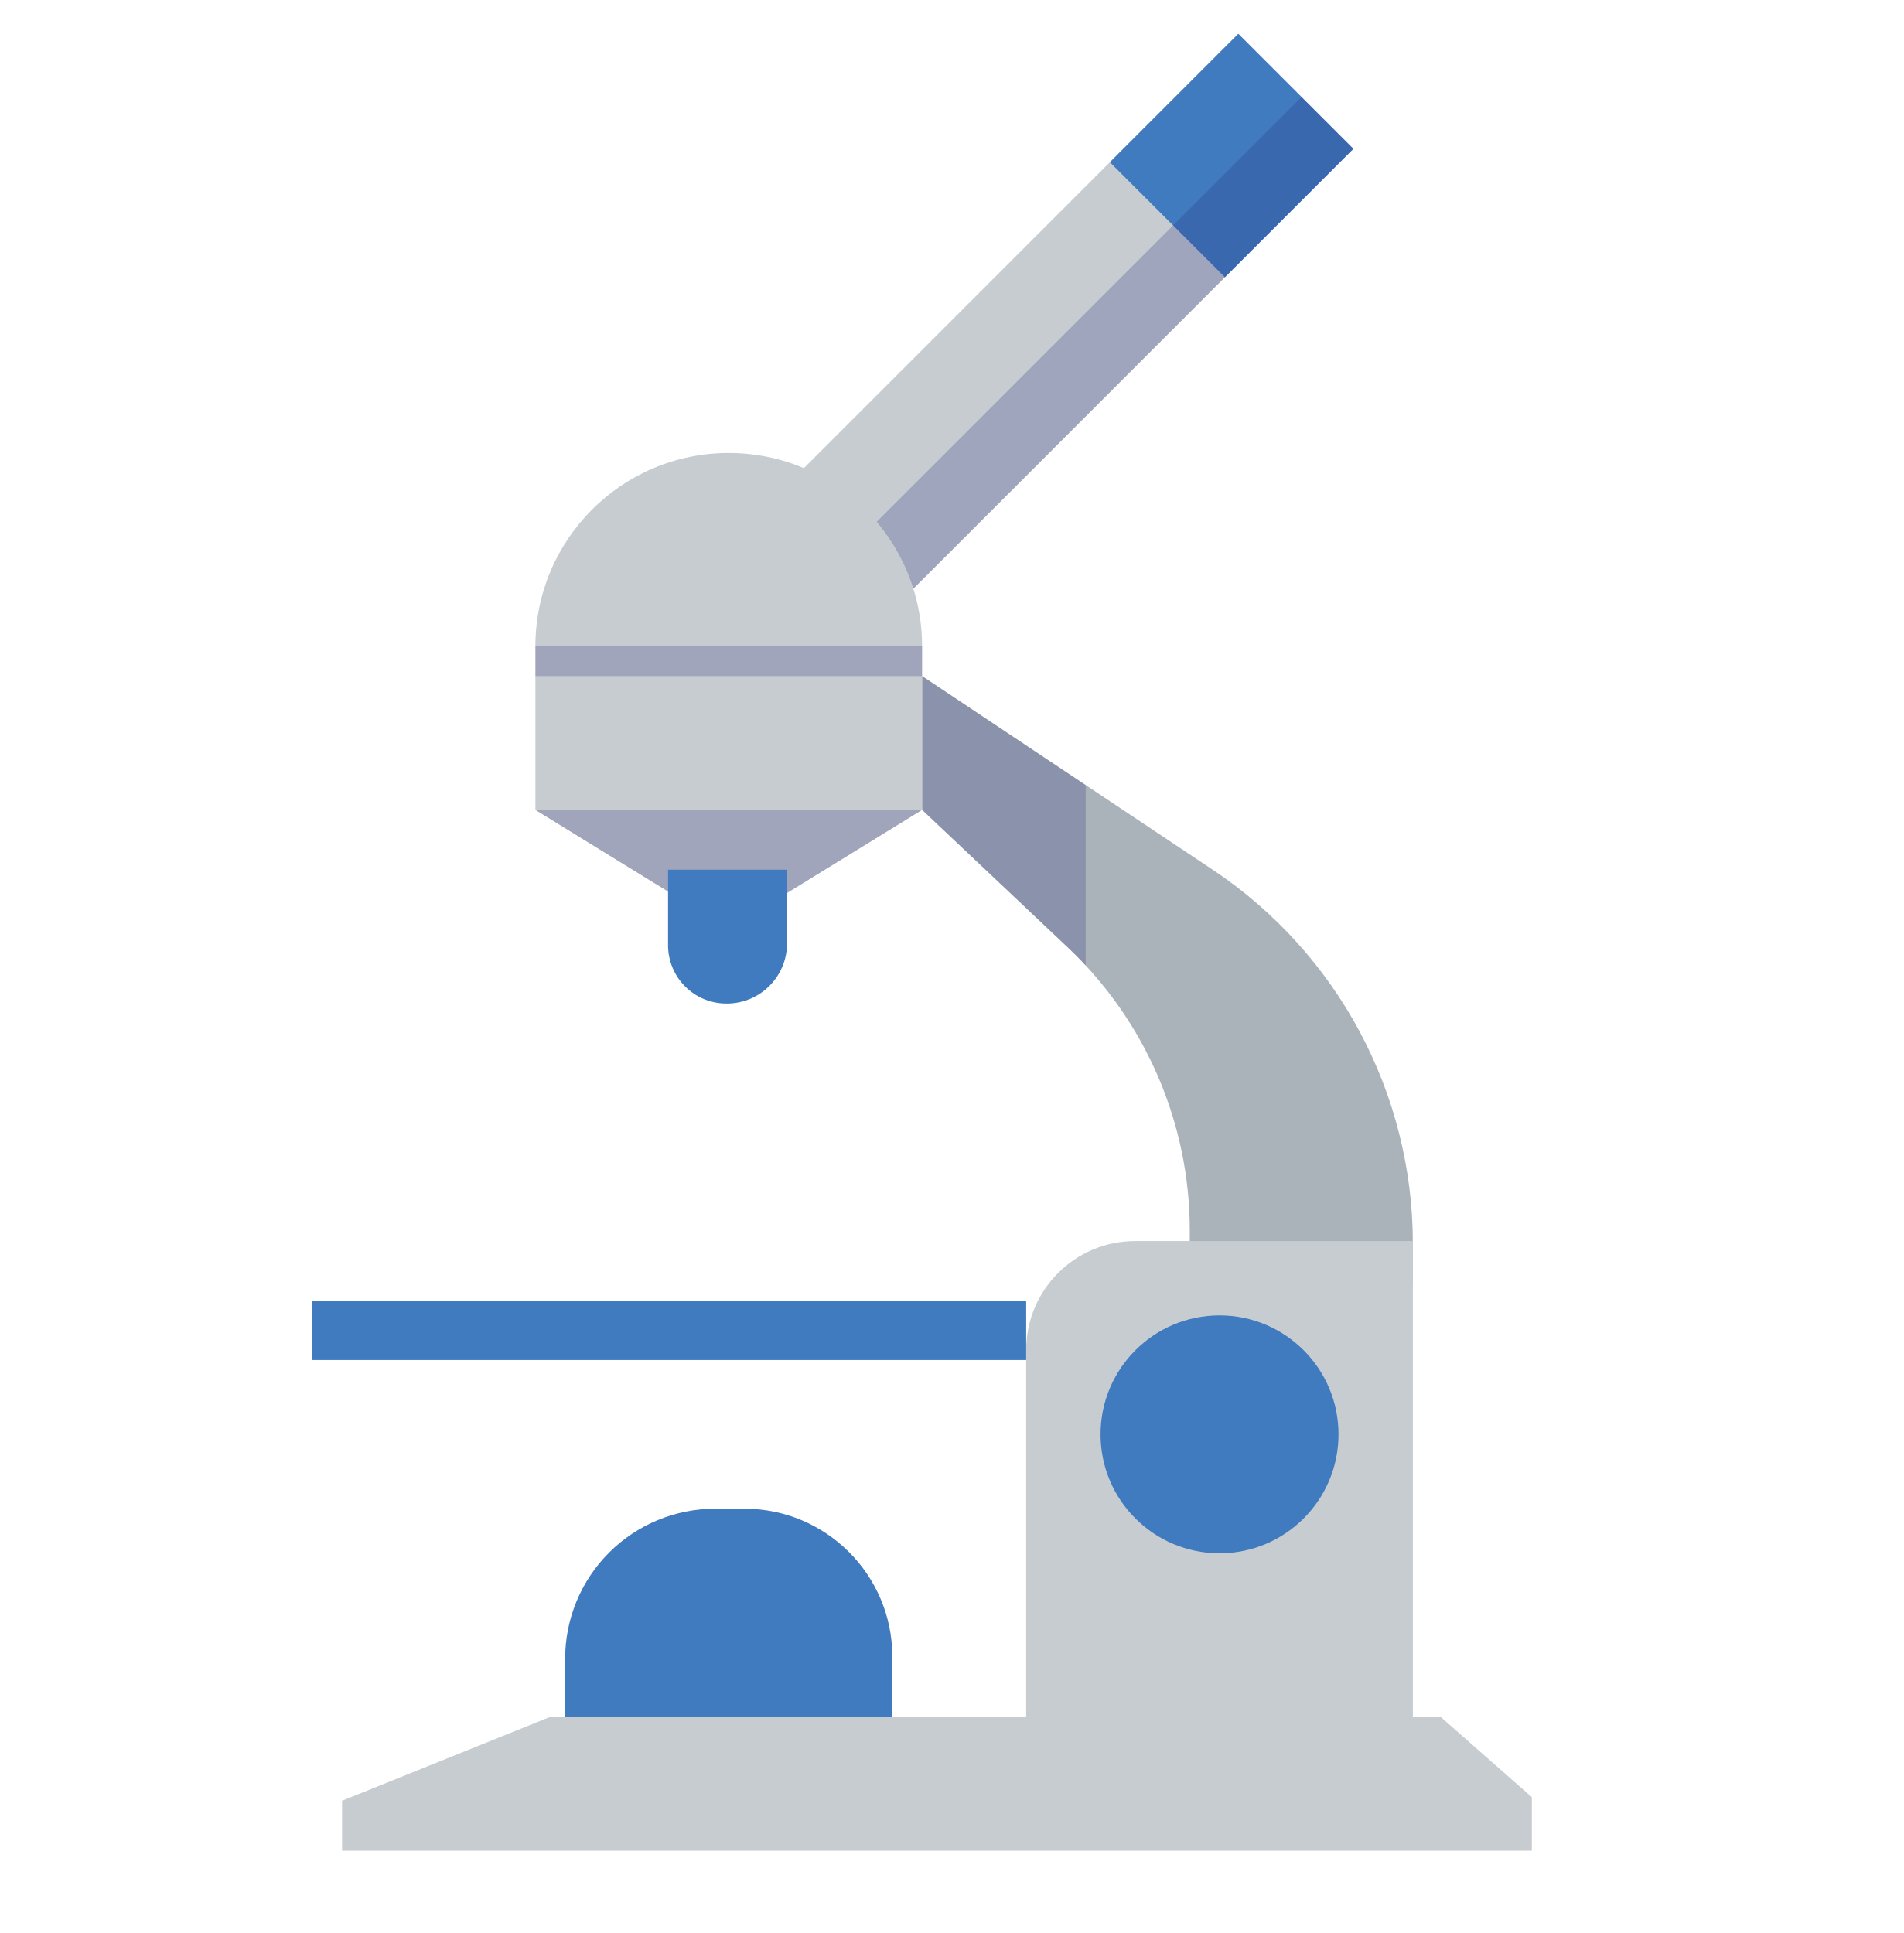
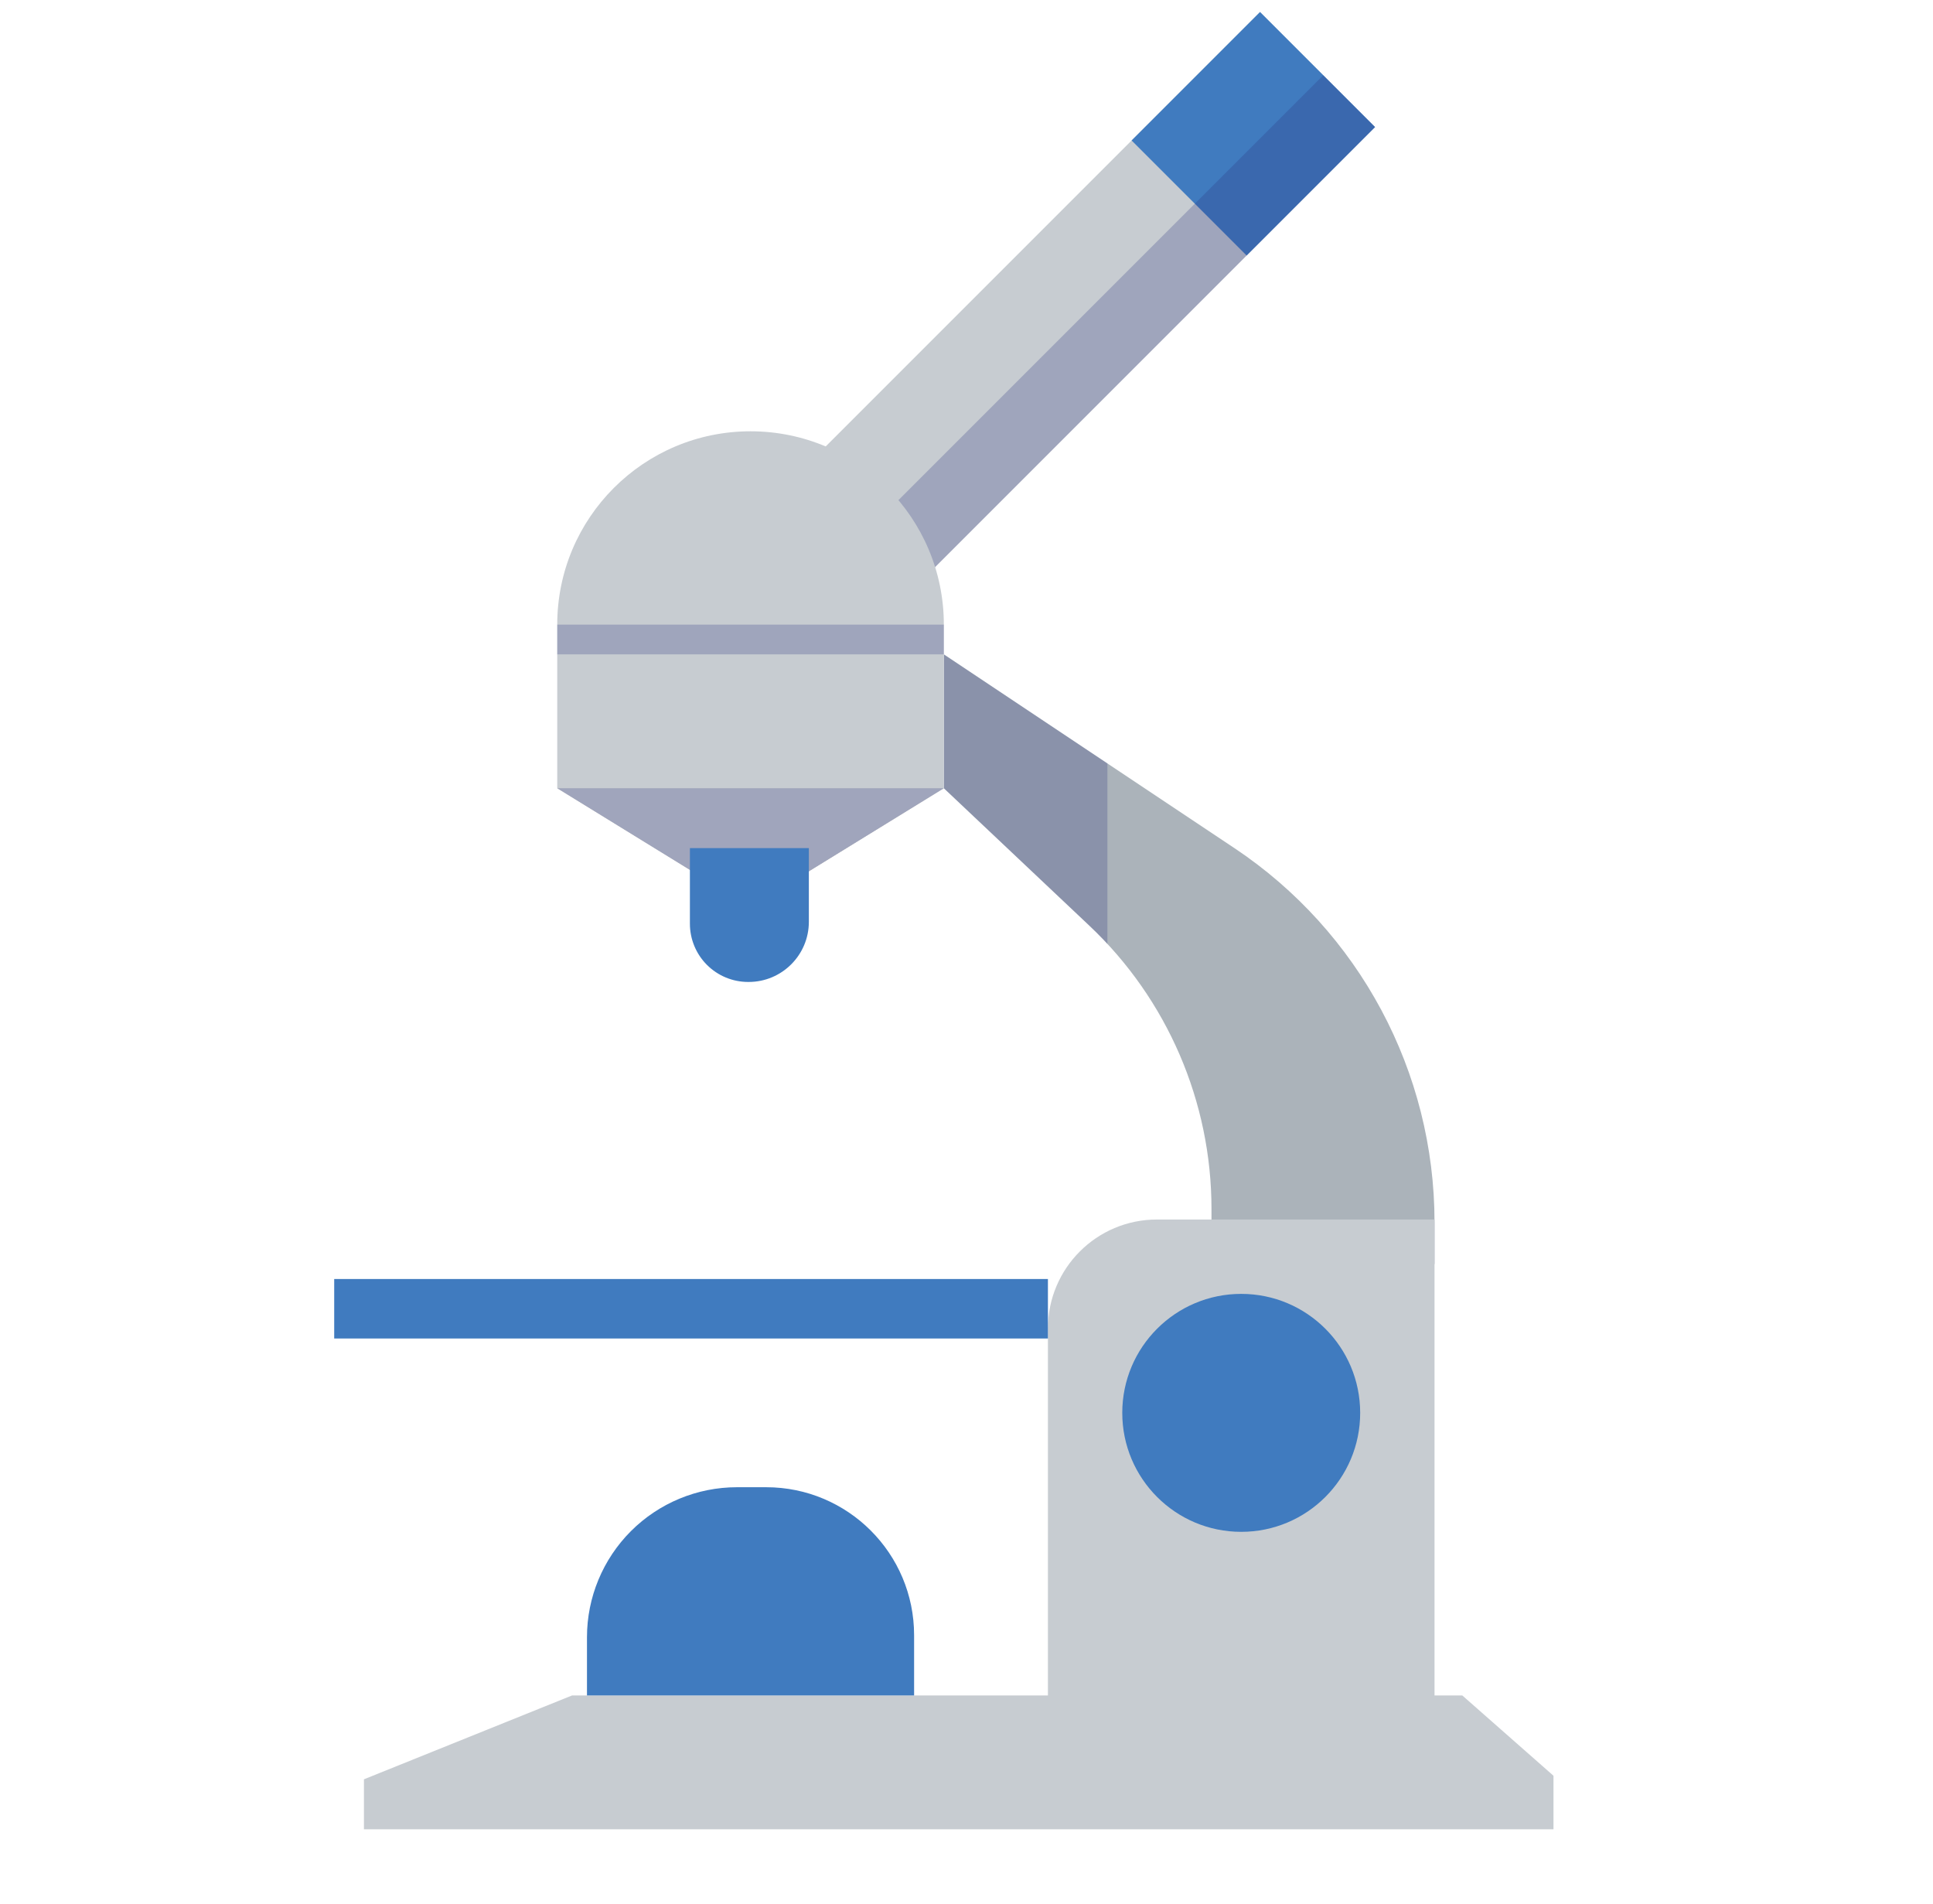
- <svg xmlns="http://www.w3.org/2000/svg" width="100%" height="100%" viewBox="0 0 64 65" version="1.1" xml:space="preserve" style="fill-rule:evenodd;clip-rule:evenodd;stroke-linejoin:round;stroke-miterlimit:1.414;">
-   <rect id="Lab-muted" x="0" y="0.732" width="64" height="64" style="fill:none;" />
-   <path d="M51.5,60.432L48.433,57.732L18.5,57.732L11.5,60.552L11.5,62.232L51.5,62.232L51.5,60.432Z" style="fill:#c7ccd1;" />
-   <path d="M31,22.732C31,22.732 36.205,26.202 40.768,29.244C44.974,32.048 47.5,36.768 47.5,41.822C47.5,42.671 47.5,43.232 47.5,43.232L40,43.232C40,43.232 40,42.444 40,41.378C40,37.774 38.515,34.33 35.895,31.855C33.522,29.614 31,27.232 31,27.232L31,22.732Z" style="fill:#abb3ba;" />
+ <svg xmlns="http://www.w3.org/2000/svg" width="100%" height="100%" viewBox="0 0 65 64" version="1.1" xml:space="preserve" style="fill-rule:evenodd;clip-rule:evenodd;stroke-linejoin:round;stroke-miterlimit:2;">
+   <rect id="Lab-muted" x="0.738" y="0" width="64" height="64" style="fill:none;" />
+   <path d="M52.238,59.7L49.171,57L19.238,57L12.238,59.82L12.238,61.5L52.238,61.5L52.238,59.7Z" style="fill:#c7ccd1;" />
+   <path d="M31.738,22C31.738,22 36.943,25.47 41.507,28.512C45.712,31.316 48.238,36.036 48.238,41.09C48.238,41.939 48.238,42.5 48.238,42.5L40.738,42.5L40.738,40.646C40.738,37.042 39.254,33.598 36.634,31.123C34.26,28.882 31.738,26.5 31.738,26.5L31.738,22Z" style="fill:#abb3ba;" />
  <clipPath id="_clip1">
-     <path d="M31,22.732C31,22.732 36.205,26.202 40.768,29.244C44.974,32.048 47.5,36.768 47.5,41.822C47.5,42.671 47.5,43.232 47.5,43.232L40,43.232C40,43.232 40,42.444 40,41.378C40,37.774 38.515,34.33 35.895,31.855C33.522,29.614 31,27.232 31,27.232L31,22.732Z" />
+     <path d="M31.738,22C31.738,22 36.943,25.47 41.507,28.512C45.712,31.316 48.238,36.036 48.238,41.09C48.238,41.939 48.238,42.5 48.238,42.5L40.738,42.5L40.738,40.646C40.738,37.042 39.254,33.598 36.634,31.123C34.26,28.882 31.738,26.5 31.738,26.5L31.738,22Z" />
  </clipPath>
  <g clip-path="url(#_clip1)">
-     <rect x="30" y="19.732" width="6.5" height="18" style="fill:#2b307e;fill-opacity:0.247;" />
+     <rect x="30.738" y="19" width="6.5" height="18" style="fill:#2b307e;fill-opacity:0.25;" />
  </g>
-   <path d="M47.5,41.732C47.5,41.732 42.009,41.732 38.164,41.732C36.141,41.732 34.5,43.373 34.5,45.396C34.5,51.169 34.5,61.732 34.5,61.732L47.5,61.732L47.5,41.732Z" style="fill:#c7ccd1;" />
-   <rect x="10.5" y="43.732" width="24" height="2" style="fill:#407bbf;" />
-   <path d="M41.632,1.136L23.404,19.364L27.272,23.232L45.5,5.004L41.632,1.136Z" style="fill:#c7ccd1;" />
+   <path d="M48.238,41L38.903,41C36.879,41 35.238,42.641 35.238,44.664C35.238,50.437 35.238,61 35.238,61L48.238,61L48.238,41Z" style="fill:#c7ccd1;" />
+   <rect x="11.238" y="43" width="24" height="2" style="fill:#407bbf;" />
+   <path d="M42.37,0.404L24.142,18.632L28.01,22.5L46.238,4.272L42.37,0.404Z" style="fill:#c7ccd1;" />
  <clipPath id="_clip2">
-     <path d="M41.632,1.136L23.404,19.364L27.272,23.232L45.5,5.004L41.632,1.136Z" />
+     <path d="M42.37,0.404L24.142,18.632L28.01,22.5L46.238,4.272L42.37,0.404Z" />
  </clipPath>
  <g clip-path="url(#_clip2)">
-     <path d="M42.732,-2L36.296,4.436L43.458,11.598L49.895,5.162L42.732,-2Z" style="fill:#407bbf;" />
-     <path d="M47,0.021L26.901,20.119L34.063,27.281L54.162,7.183L47,0.021Z" style="fill:#2b307e;fill-opacity:0.251;" />
+     <path d="M43.471,-2.732L37.034,3.704L44.196,10.866L50.633,4.43L43.471,-2.732Z" style="fill:#407bbf;" />
+     <path d="M47.738,-0.711L27.64,19.387L34.802,26.549L54.9,6.451L47.738,-0.711Z" style="fill:#2b307e;fill-opacity:0.25;" />
  </g>
  <g>
-     <path d="M31,21.732C31,18.142 28.09,15.232 24.5,15.232C24.5,15.232 24.5,15.232 24.5,15.232C20.91,15.232 18,18.142 18,21.732C18,24.556 18,27.232 18,27.232L31,27.232C31,27.232 31,24.556 31,21.732Z" style="fill:#c7ccd1;" />
+     <path d="M31.738,21C31.738,17.41 28.828,14.5 25.238,14.5C25.238,14.5 25.238,14.5 25.238,14.5C21.648,14.5 18.738,17.41 18.738,21C18.738,23.824 18.738,26.5 18.738,26.5L31.738,26.5L31.738,21Z" style="fill:#c7ccd1;" />
    <clipPath id="_clip3">
-       <path d="M31,21.732C31,18.142 28.09,15.232 24.5,15.232C24.5,15.232 24.5,15.232 24.5,15.232C20.91,15.232 18,18.142 18,21.732C18,24.556 18,27.232 18,27.232L31,27.232C31,27.232 31,24.556 31,21.732Z" />
+       <path d="M31.738,21C31.738,17.41 28.828,14.5 25.238,14.5C25.238,14.5 25.238,14.5 25.238,14.5C21.648,14.5 18.738,17.41 18.738,21C18.738,23.824 18.738,26.5 18.738,26.5L31.738,26.5L31.738,21Z" />
    </clipPath>
    <g clip-path="url(#_clip3)">
-       <rect x="15" y="21.732" width="17" height="1" style="fill:#2b307e;fill-opacity:0.247;" />
+       <rect x="15.738" y="21" width="17" height="1" style="fill:#2b307e;fill-opacity:0.25;" />
    </g>
-     <path d="M24.5,31.232L31,27.232L18,27.232L24.5,31.232Z" style="fill:#c0c0c0;" />
-     <path d="M24.5,31.232L31,27.232L18,27.232L24.5,31.232Z" style="fill:#a0a5bc;" />
+     <path d="M25.238,30.5L31.738,26.5L18.738,26.5L25.238,30.5Z" style="fill:#c0c0c0;" />
+     <path d="M25.238,30.5L31.738,26.5L18.738,26.5L25.238,30.5Z" style="fill:#a0a5bc;" />
  </g>
  <g>
-     <path d="M26.46,29.245L22.46,29.245C22.46,29.245 22.46,30.573 22.46,31.786C22.46,32.306 22.667,32.804 23.034,33.171C23.401,33.539 23.899,33.745 24.419,33.745C24.425,33.745 24.431,33.745 24.437,33.745C25.555,33.745 26.46,32.839 26.46,31.722C26.46,30.527 26.46,29.245 26.46,29.245Z" style="fill:#407bbf;" />
+     <path d="M27.199,28.513L23.199,28.513L23.199,31.054C23.199,31.574 23.405,32.072 23.772,32.439C24.14,32.807 24.638,33.013 25.157,33.013C25.163,33.013 25.169,33.013 25.176,33.013C26.293,33.013 27.199,32.107 27.199,30.99C27.199,29.795 27.199,28.513 27.199,28.513Z" style="fill:#407bbf;" />
  </g>
-   <circle cx="41" cy="48.232" r="4" style="fill:#407bbf;" />
-   <path d="M30,55.707C30,52.96 27.772,50.732 25.025,50.732C24.698,50.732 24.37,50.732 24.043,50.732C22.705,50.732 21.423,51.263 20.477,52.209C19.531,53.155 19,54.437 19,55.775C19,56.882 19,57.732 19,57.732L30,57.732C30,57.732 30,56.848 30,55.707Z" style="fill:#407bbf;" />
+   <circle cx="41.738" cy="47.5" r="4" style="fill:#407bbf;" />
+   <path d="M30.738,54.975C30.738,52.228 28.511,50 25.763,50C25.437,50 25.108,50 24.781,50C23.444,50 22.161,50.531 21.215,51.477C20.27,52.423 19.738,53.705 19.738,55.043C19.738,56.15 19.738,57 19.738,57L30.738,57L30.738,54.975Z" style="fill:#407bbf;" />
</svg>
